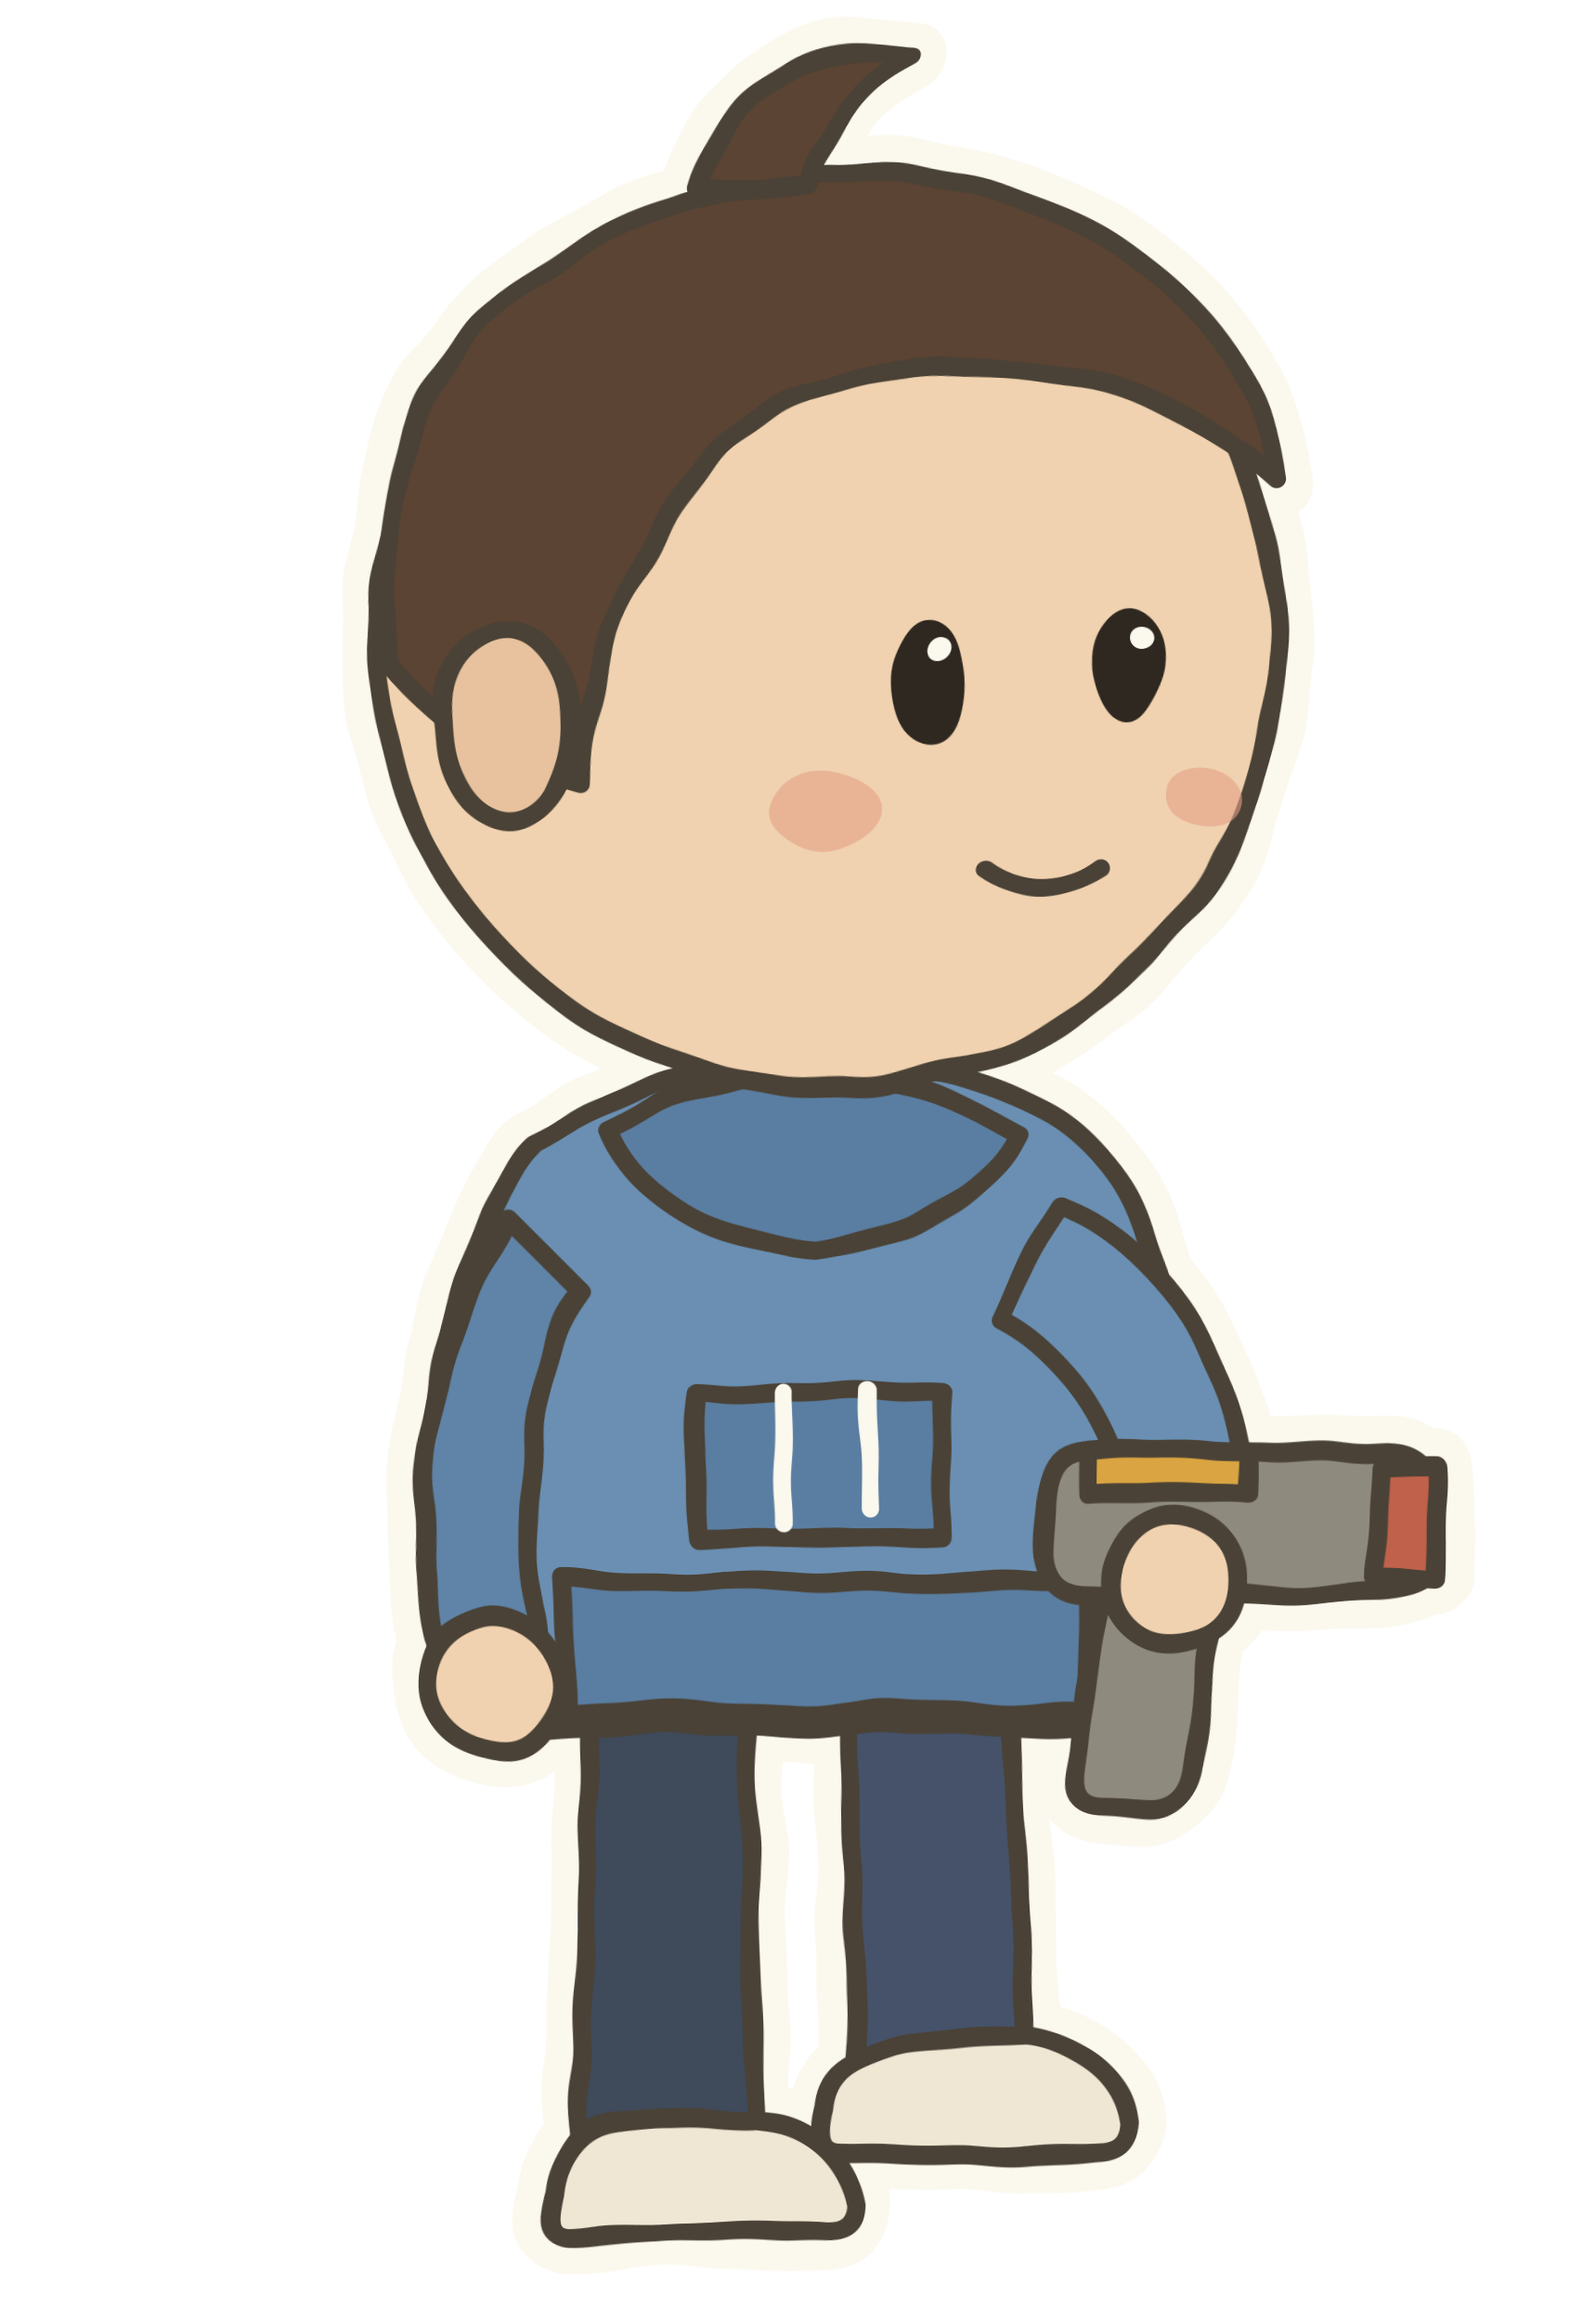
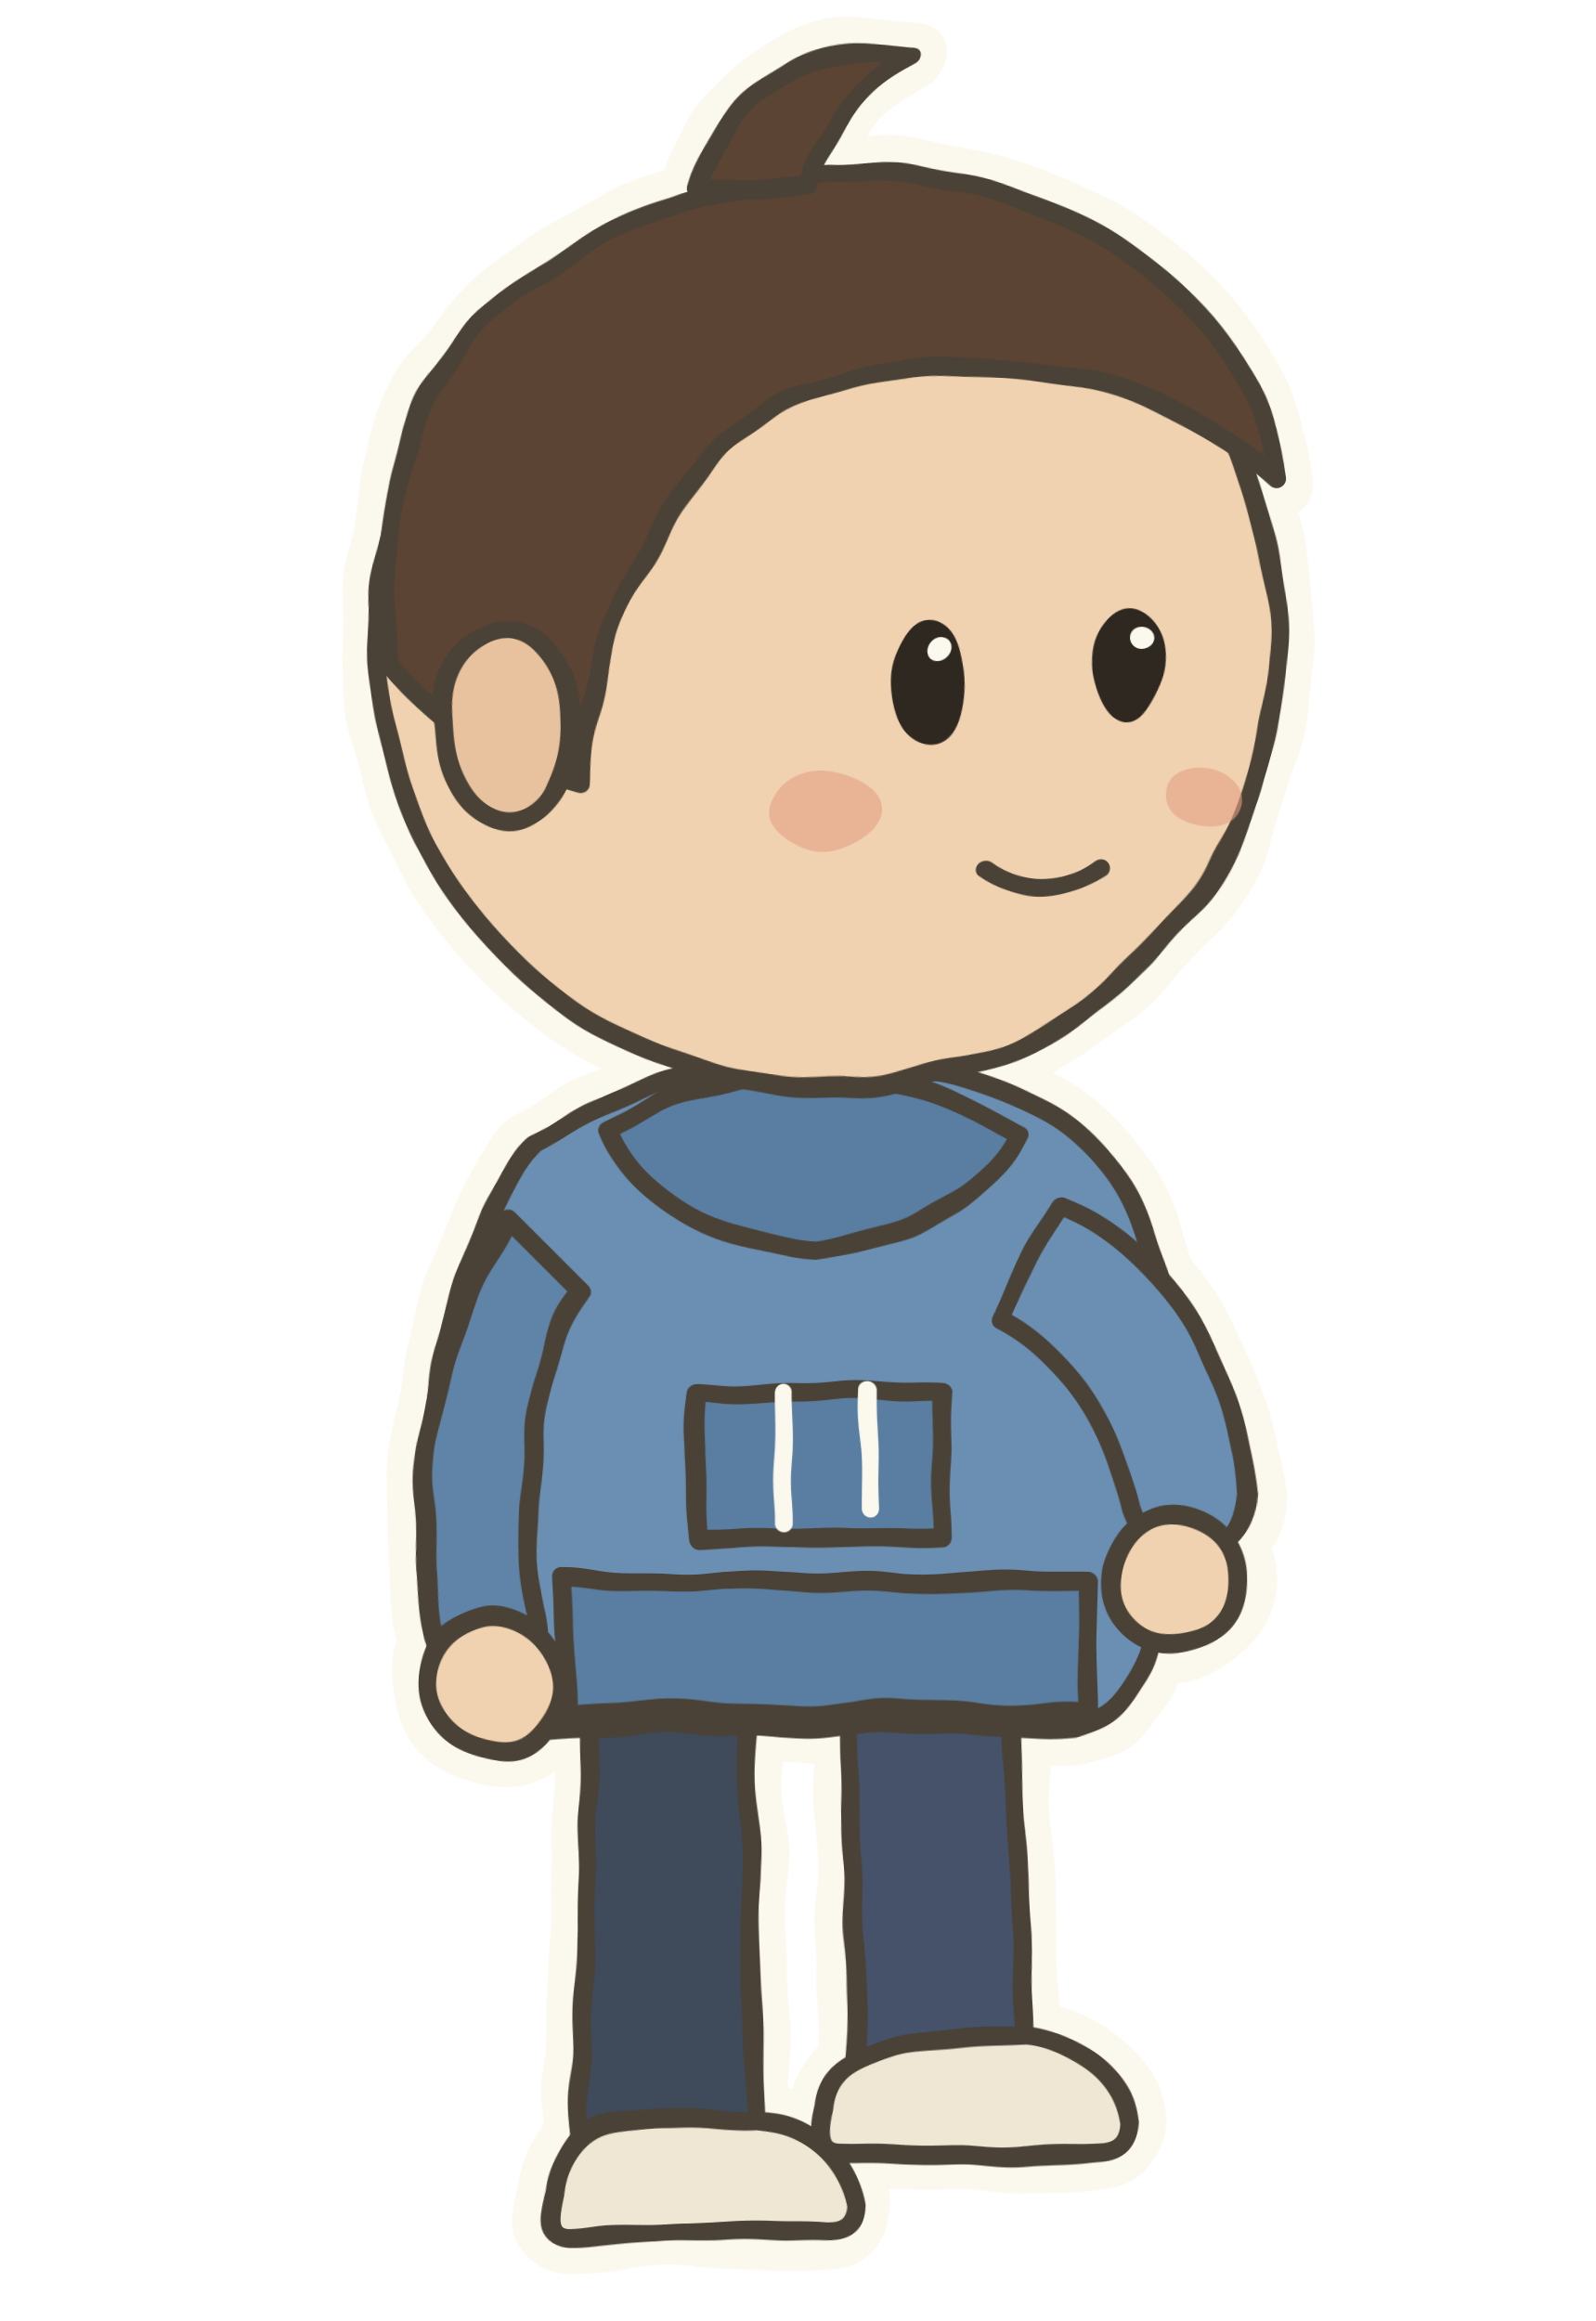
<svg xmlns="http://www.w3.org/2000/svg" xmlns:xlink="http://www.w3.org/1999/xlink" width="220" height="320" viewBox="0 0 220 320">
  <defs>
    <filter id="crayon" x="-5%" y="-5%" width="110%" height="110%">
      <feTurbulence type="fractalNoise" baseFrequency="0.06" numOctaves="2" seed="5" />
      <feDisplacementMap in="SourceGraphic" scale="2.5" />
    </filter>
    <g id="silhouette">
      <path d="M81 236 L103 236 L104 300 L80 300 z" fill="#3f4a5a" />
      <path d="M76 302 q2 -10 16 -10 h12 q12 2 14 12 q0 4 -4 4 h-36 q-4 0 -2 -6 z" fill="#efe7d4" />
      <path d="M117 236 L139 236 L142 289 L118 289 z" fill="#46526a" />
      <path d="M114 291 q2 -10 16 -10 h12 q12 2 14 12 q0 4 -4 4 h-36 q-4 0 -2 -6 z" fill="#efe7d4" />
      <g transform="translate(0 -4)">
        <path d="M62 226 q-8 -40 12 -64 q14 -10 30 -10 h24 q22 2 30 22 q8 22 2 52 q-2 14 -12 16 h-74 q-10 -2 -12 -16 z" fill="#6a8fb3" />
        <path d="M78 222 h72 v18 h-72 z" fill="#5a7ea2" />
        <path d="M96 196 h34 v20 h-34 z" fill="#5a7ea2" />
        <g transform="rotate(0 72 172)">
          <path d="M70 172 q-16 26 -10 58 q2 8 10 6 q6 -2 4 -10 q-4 -24 6 -44 z" fill="#5f84a8" />
          <circle cx="68" cy="236" r="9" fill="#f0d2b0" />
        </g>
        <path d="M146 170 q22 10 26 40 q0 8 -8 8 q-6 0 -8 -6 q-4 -18 -18 -26 z" fill="#6a8fb3" />
-         <path d="M150 204 h40 q8 0 8 8 v6 q0 6 -8 6 h-22 l-4 24 q-1 5 -6 5 h-6 q-5 0 -4 -6 l4 -23 h-2 q-6 0 -6 -6 v-6 q0 -8 6 -8 z" fill="#8f8a7e" />
-         <path d="M190 206 h8 v16 h-8 z" fill="#c0614b" />
-         <path d="M150 204 h22 v6 h-22 z" fill="#d9a441" />
        <circle cx="162" cy="222" r="9" fill="#f0d2b0" />
        <path d="M84 160 q28 -16 56 0 q-6 14 -28 16 q-22 -2 -28 -16 z" fill="#5a7ea2" />
        <circle cx="114" cy="92" r="62" fill="#f0d2b0" />
        <path d="M54 96 q-6 -50 40 -64 q44 -12 70 14 q10 10 12 24 q-22 -20 -56 -14 q-20 4 -30 22 q-8 14 -10 34 q-16 -4 -26 -16 z" fill="#5b4433" />
        <path d="M96 30 q8 -22 30 -18 q-12 6 -14 18 z" fill="#5b4433" />
        <ellipse cx="70" cy="104" rx="9" ry="13" fill="#e8c29e" />
      </g>
    </g>
  </defs>
  <g filter="url(#crayon)">
    <use href="#silhouette" xlink:href="#silhouette" stroke="#fbf8ee" stroke-width="10" stroke-linejoin="round" />
    <use href="#silhouette" xlink:href="#silhouette" stroke="#4a4236" stroke-width="2.6" stroke-linejoin="round" />
    <g transform="translate(0 -4)">
      <ellipse cx="128" cy="98" rx="5.5" ry="8.5" fill="#2f2820" />
      <ellipse cx="156" cy="96" rx="5" ry="8" fill="#2f2820" />
      <circle cx="130" cy="94" r="1.8" fill="#fbf8ee" />
      <circle cx="157.5" cy="92" r="1.6" fill="#fbf8ee" />
      <path d="M136 124 q8 6 16 0" fill="none" stroke="#4a4236" stroke-width="2.6" stroke-linecap="round" />
      <ellipse cx="114" cy="116" rx="8" ry="5" fill="#e59f86" opacity="0.6" />
      <ellipse cx="166" cy="114" rx="5" ry="4" fill="#e59f86" opacity="0.6" />
      <path d="M108 196 v18 M120 196 v16" stroke="#fbf8ee" stroke-width="2.4" stroke-linecap="round" />
    </g>
  </g>
</svg>
